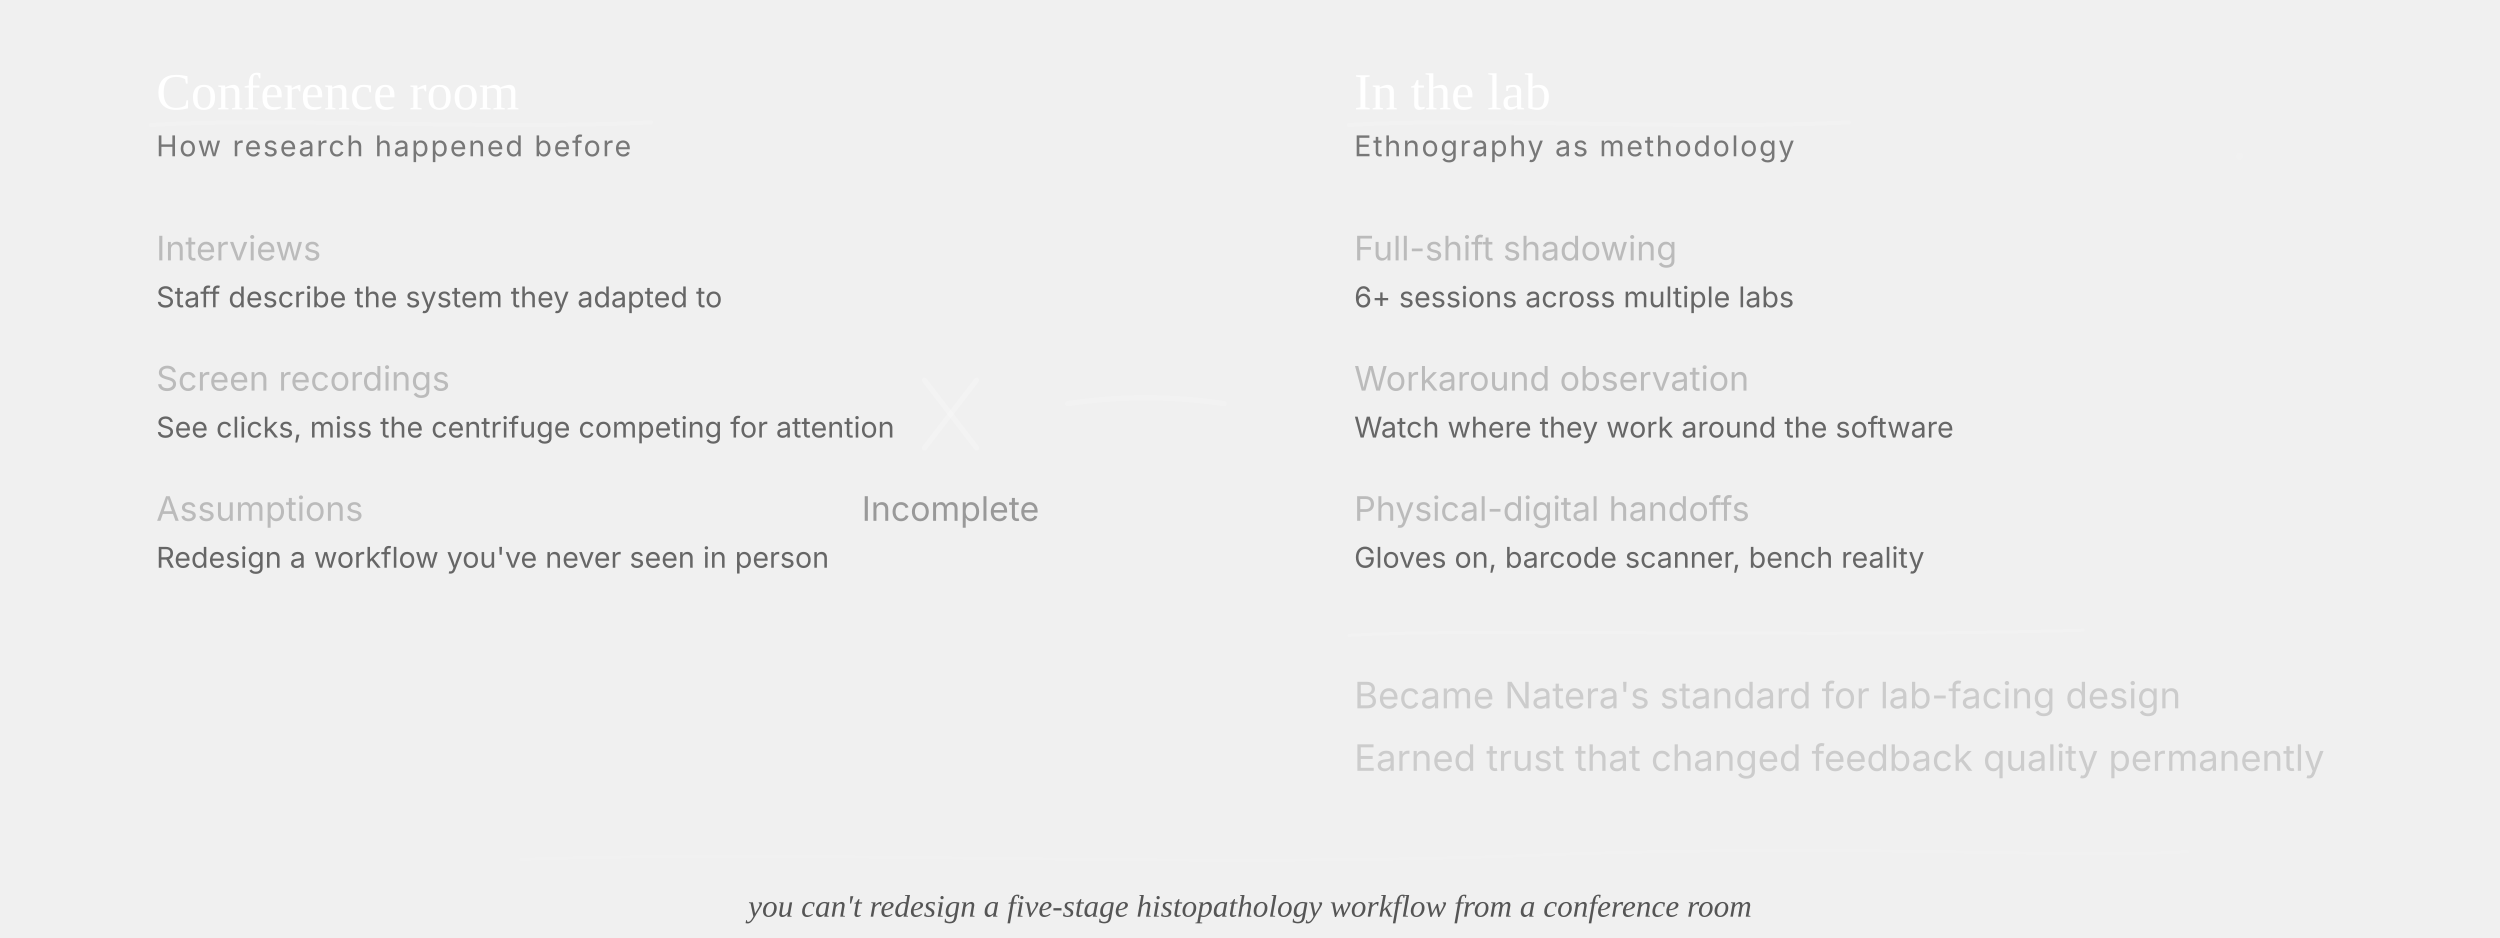
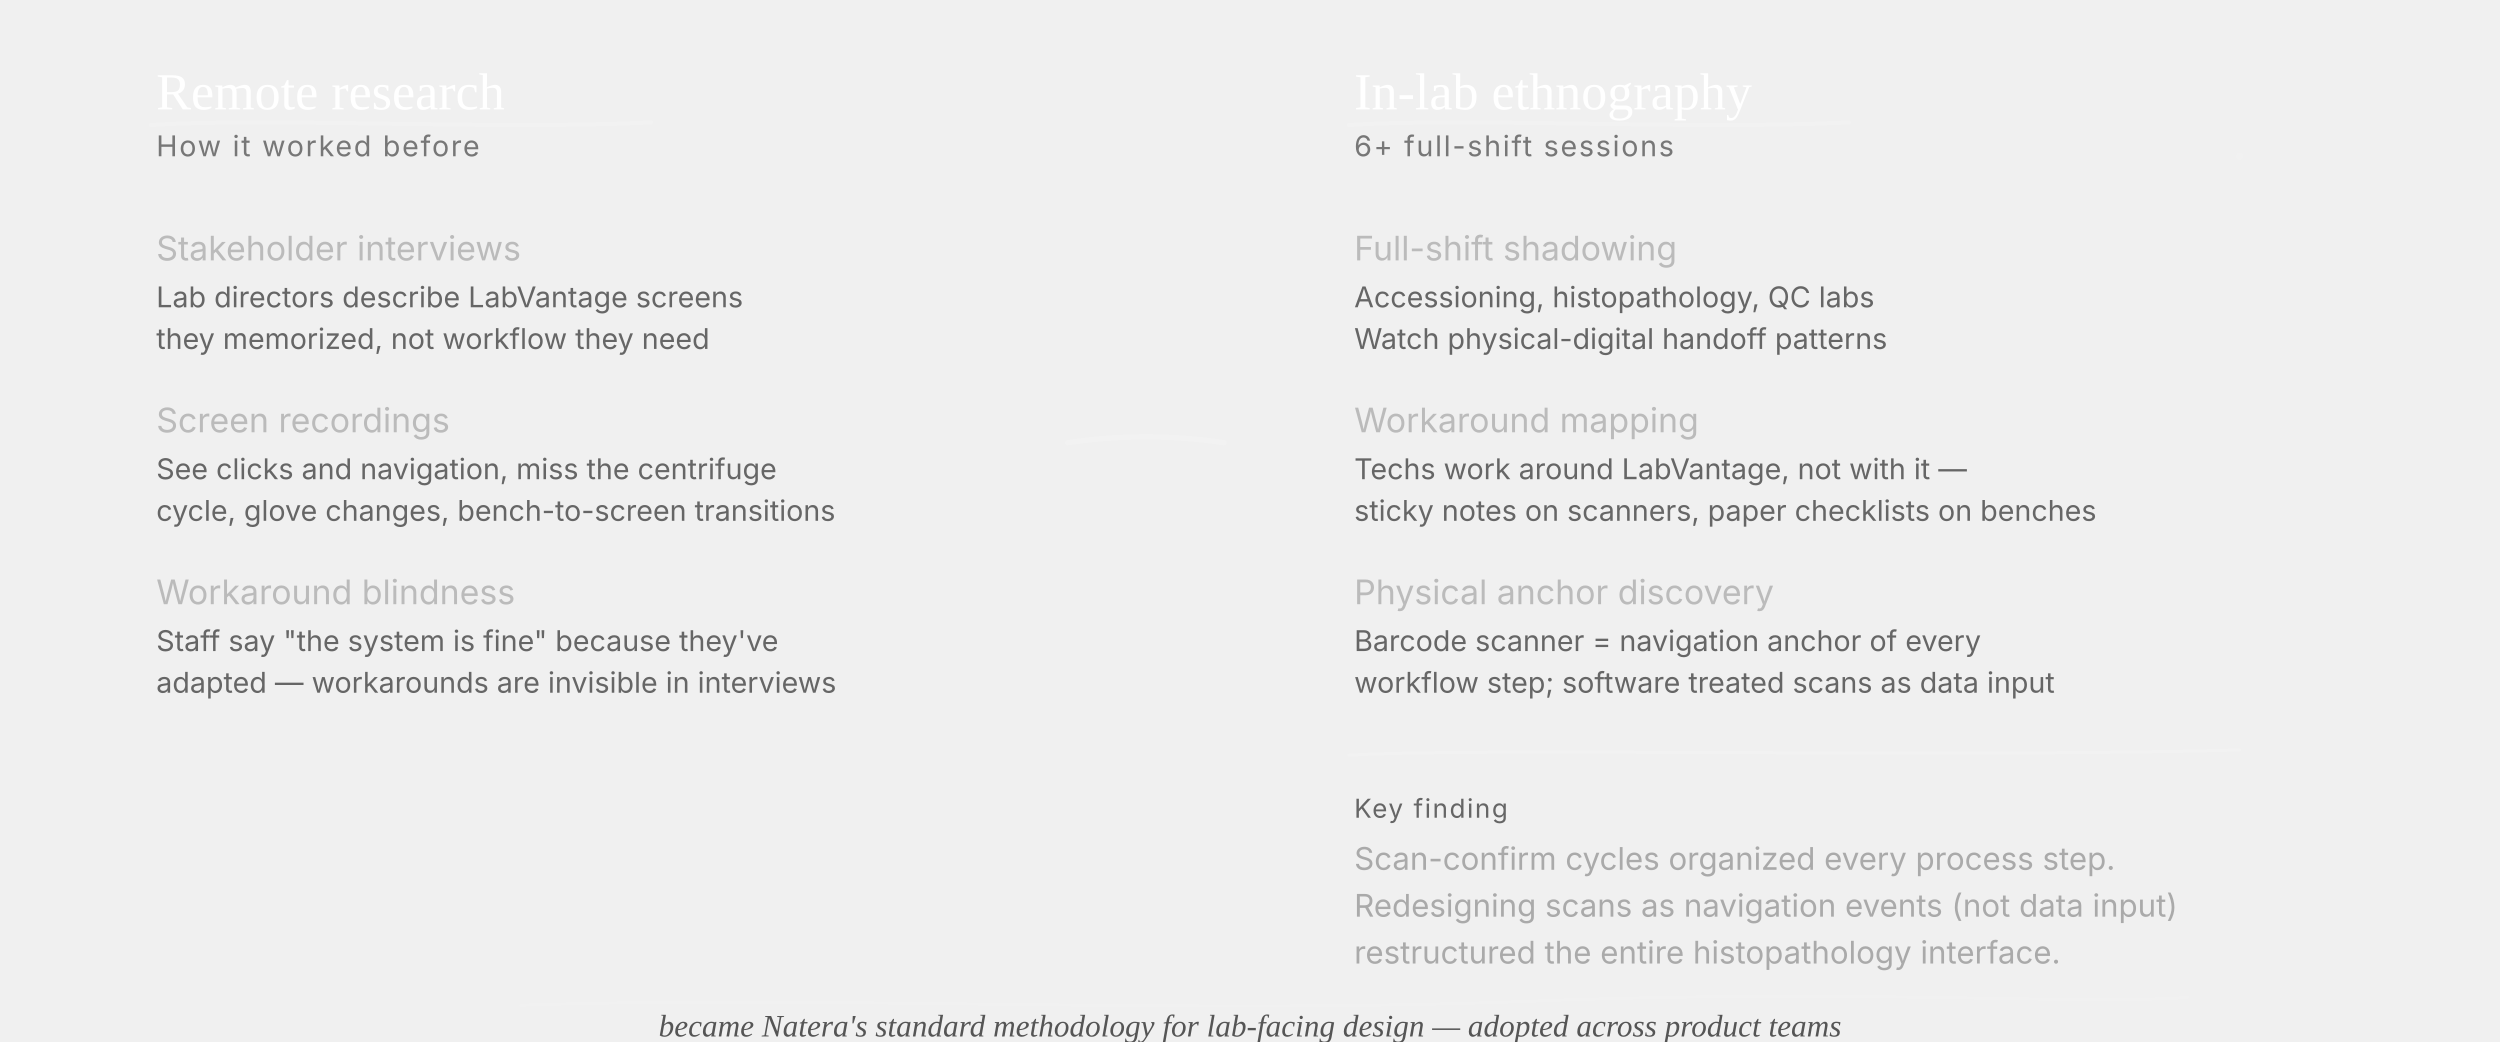
- <svg xmlns="http://www.w3.org/2000/svg" viewBox="0 0 960 360" fill="none">
+ <svg xmlns="http://www.w3.org/2000/svg" viewBox="0 0 960 400" fill="none">
  <style>
    .serif { font-family: 'Instrument Serif', Georgia, 'Times New Roman', serif; }
    .sans { font-family: 'Inter', system-ui, -apple-system, sans-serif; }
    .title { font-size: 20px; font-weight: 400; fill: #ffffff; }
    .sub { font-size: 11px; fill: #777; letter-spacing: 0.06em; text-transform: uppercase; }
    .item { font-size: 13px; fill: #bbb; }
    .item-sub { font-size: 11px; fill: #666; }
-     .x-label { font-size: 13px; fill: #999; text-anchor: middle; }
-     .outcome { font-size: 14px; fill: #ccc; }
+     .finding { font-size: 12px; fill: #aaa; }
+     .finding-label { font-size: 10px; fill: #666; letter-spacing: 0.06em; text-transform: uppercase; }
+     .outcome { font-size: 13px; fill: #ccc; }
    .note { font-size: 12px; fill: #555; text-anchor: middle; font-style: italic; }
  </style>
  <circle cx="100" cy="40" r="1.5" fill="#ffffff" opacity="0.04" />
  <circle cx="860" cy="60" r="1.5" fill="#ffffff" opacity="0.04" />
-   <text x="60" y="42" class="serif title">Conference room</text>
-   <text x="60" y="60" class="sans sub">How research happened before</text>
+   <text x="60" y="42" class="serif title">Remote research</text>
+   <text x="60" y="60" class="sans sub">How it worked before</text>
  <path d="M58,48 C105,45 190,50 250,47" fill="none" stroke="#ffffff" stroke-width="1.5" opacity="0.15" stroke-linecap="round" />
-   <text x="60" y="100" class="sans item">Interviews</text>
-   <text x="60" y="118" class="sans item-sub">Staff describe the system they adapted to</text>
-   <text x="60" y="150" class="sans item">Screen recordings</text>
-   <text x="60" y="168" class="sans item-sub">See clicks, miss the centrifuge competing for attention</text>
-   <text x="60" y="200" class="sans item">Assumptions</text>
-   <text x="60" y="218" class="sans item-sub">Redesign a workflow you've never seen in person</text>
-   <path d="M355,146 L375,172" stroke="#ffffff" stroke-width="2" opacity="0.2" stroke-linecap="round" />
-   <path d="M375,146 L355,172" stroke="#ffffff" stroke-width="2" opacity="0.2" stroke-linecap="round" />
-   <text x="365" y="200" class="sans x-label">Incomplete</text>
-   <path d="M410,155 C430,152 450,152 470,155" fill="none" stroke="#ffffff" stroke-width="2" opacity="0.15" stroke-linecap="round" />
-   <text x="520" y="42" class="serif title">In the lab</text>
-   <text x="520" y="60" class="sans sub">Ethnography as methodology</text>
+   <text x="60" y="100" class="sans item">Stakeholder interviews</text>
+   <text x="60" y="118" class="sans item-sub">Lab directors describe LabVantage screens</text>
+   <text x="60" y="134" class="sans item-sub">they memorized, not workflow they need</text>
+   <text x="60" y="166" class="sans item">Screen recordings</text>
+   <text x="60" y="184" class="sans item-sub">See clicks and navigation, miss the centrifuge</text>
+   <text x="60" y="200" class="sans item-sub">cycle, glove changes, bench-to-screen transitions</text>
+   <text x="60" y="232" class="sans item">Workaround blindness</text>
+   <text x="60" y="250" class="sans item-sub">Staff say "the system is fine" because they've</text>
+   <text x="60" y="266" class="sans item-sub">adapted — workarounds are invisible in interviews</text>
+   <path d="M410,170 C430,167 450,167 470,170" fill="none" stroke="#ffffff" stroke-width="2" opacity="0.15" stroke-linecap="round" />
+   <text x="520" y="42" class="serif title">In-lab ethnography</text>
+   <text x="520" y="60" class="sans sub">6+ full-shift sessions</text>
  <path d="M518,48 C565,45 650,50 710,47" fill="none" stroke="#ffffff" stroke-width="1.5" opacity="0.15" stroke-linecap="round" />
  <text x="520" y="100" class="sans item">Full-shift shadowing</text>
-   <text x="520" y="118" class="sans item-sub">6+ sessions across multiple labs</text>
-   <text x="520" y="150" class="sans item">Workaround observation</text>
-   <text x="520" y="168" class="sans item-sub">Watch where they work around the software</text>
-   <text x="520" y="200" class="sans item">Physical-digital handoffs</text>
-   <text x="520" y="218" class="sans item-sub">Gloves on, barcode scanner, bench reality</text>
-   <path d="M518,244 C565,241 700,245 800,242" fill="none" stroke="#ffffff" stroke-width="1.2" opacity="0.12" stroke-linecap="round" />
-   <text x="520" y="272" class="sans outcome">Became Natera's standard for lab-facing design</text>
-   <text x="520" y="296" class="sans outcome">Earned trust that changed feedback quality permanently</text>
-   <path d="M200,330 C320,326 460,334 600,328 C720,324 800,330 840,327" fill="none" stroke="#ffffff" stroke-width="1" opacity="0.1" stroke-linecap="round" />
-   <text x="480" y="352" class="serif note">you can't redesign a five-stage histopathology workflow from a conference room</text>
+   <text x="520" y="118" class="sans item-sub">Accessioning, histopathology, QC labs</text>
+   <text x="520" y="134" class="sans item-sub">Watch physical-digital handoff patterns</text>
+   <text x="520" y="166" class="sans item">Workaround mapping</text>
+   <text x="520" y="184" class="sans item-sub">Techs work around LabVantage, not with it —</text>
+   <text x="520" y="200" class="sans item-sub">sticky notes on scanners, paper checklists on benches</text>
+   <text x="520" y="232" class="sans item">Physical anchor discovery</text>
+   <text x="520" y="250" class="sans item-sub">Barcode scanner = navigation anchor of every</text>
+   <text x="520" y="266" class="sans item-sub">workflow step; software treated scans as data input</text>
+   <path d="M518,290 C565,287 750,291 860,288" fill="none" stroke="#ffffff" stroke-width="1.2" opacity="0.12" stroke-linecap="round" />
+   <text x="520" y="314" class="sans finding-label">Key finding</text>
+   <text x="520" y="334" class="sans finding">Scan-confirm cycles organized every process step.</text>
+   <text x="520" y="352" class="sans finding">Redesigning scans as navigation events (not data input)</text>
+   <text x="520" y="370" class="sans finding">restructured the entire histopathology interface.</text>
+   <path d="M200,386 C320,382 460,390 600,384 C720,380 800,386 840,383" fill="none" stroke="#ffffff" stroke-width="1" opacity="0.1" stroke-linecap="round" />
+   <text x="480" y="398" class="serif note">became Natera's standard methodology for lab-facing design — adopted across product teams</text>
</svg>
